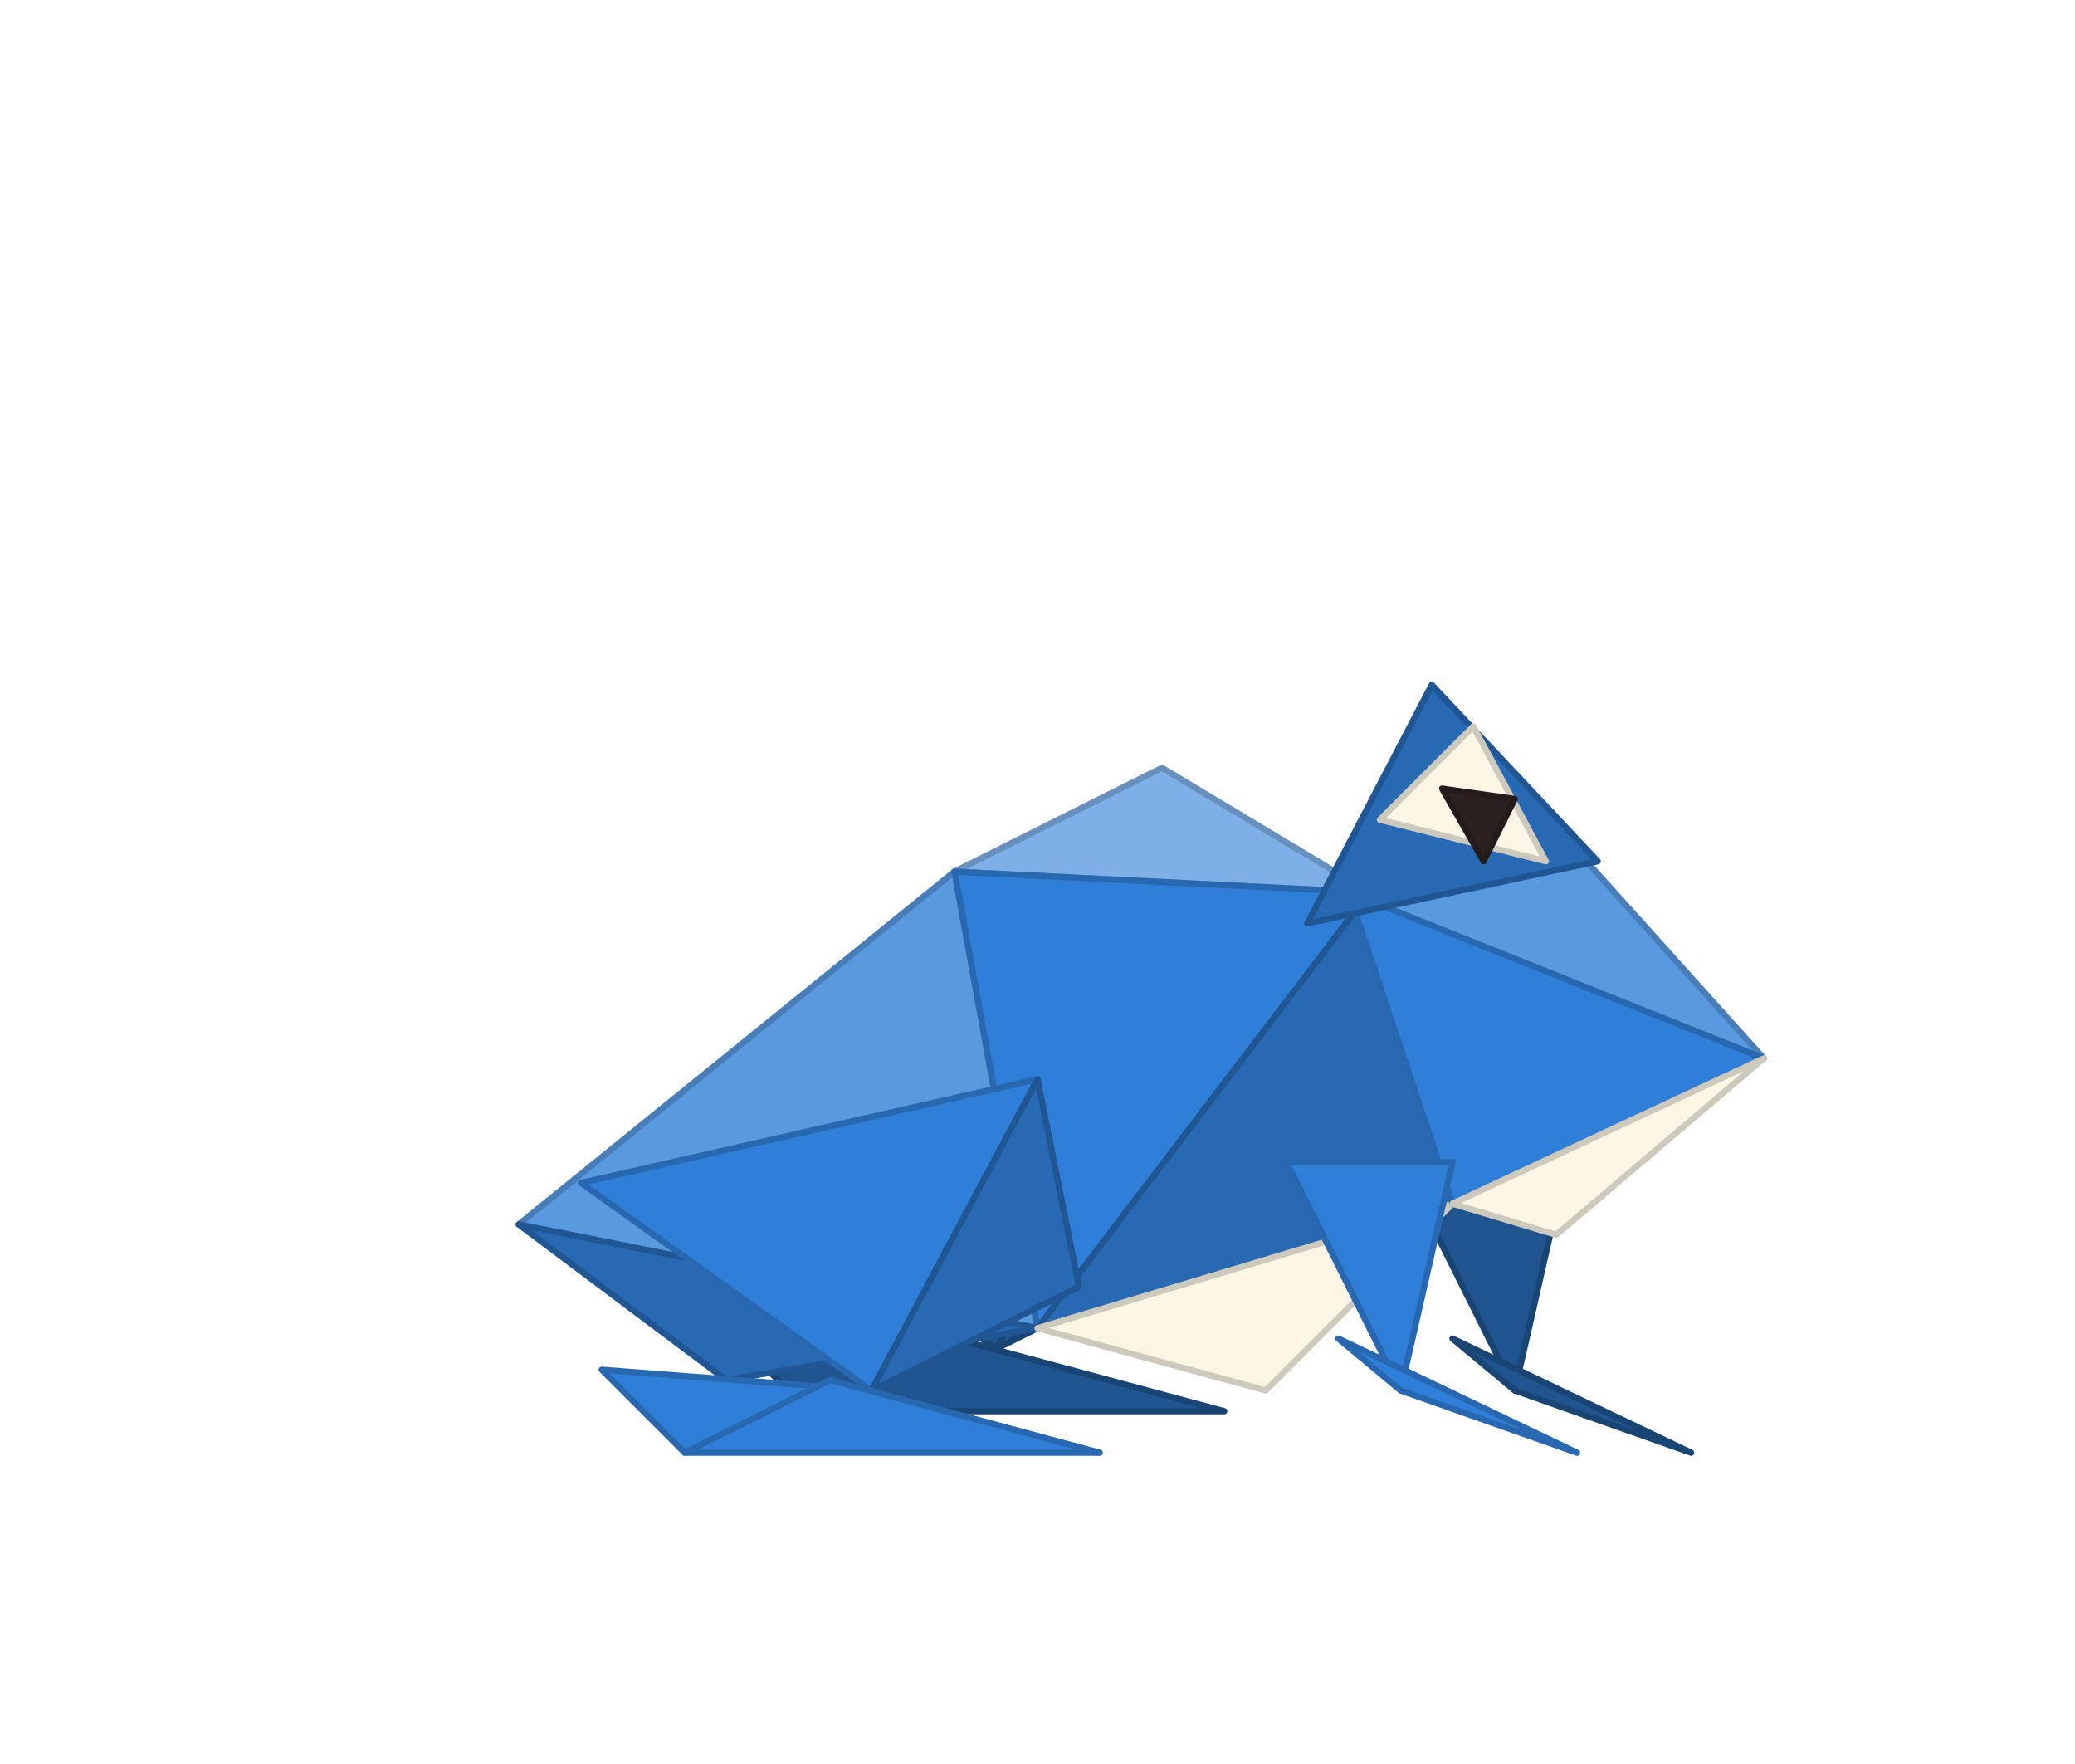
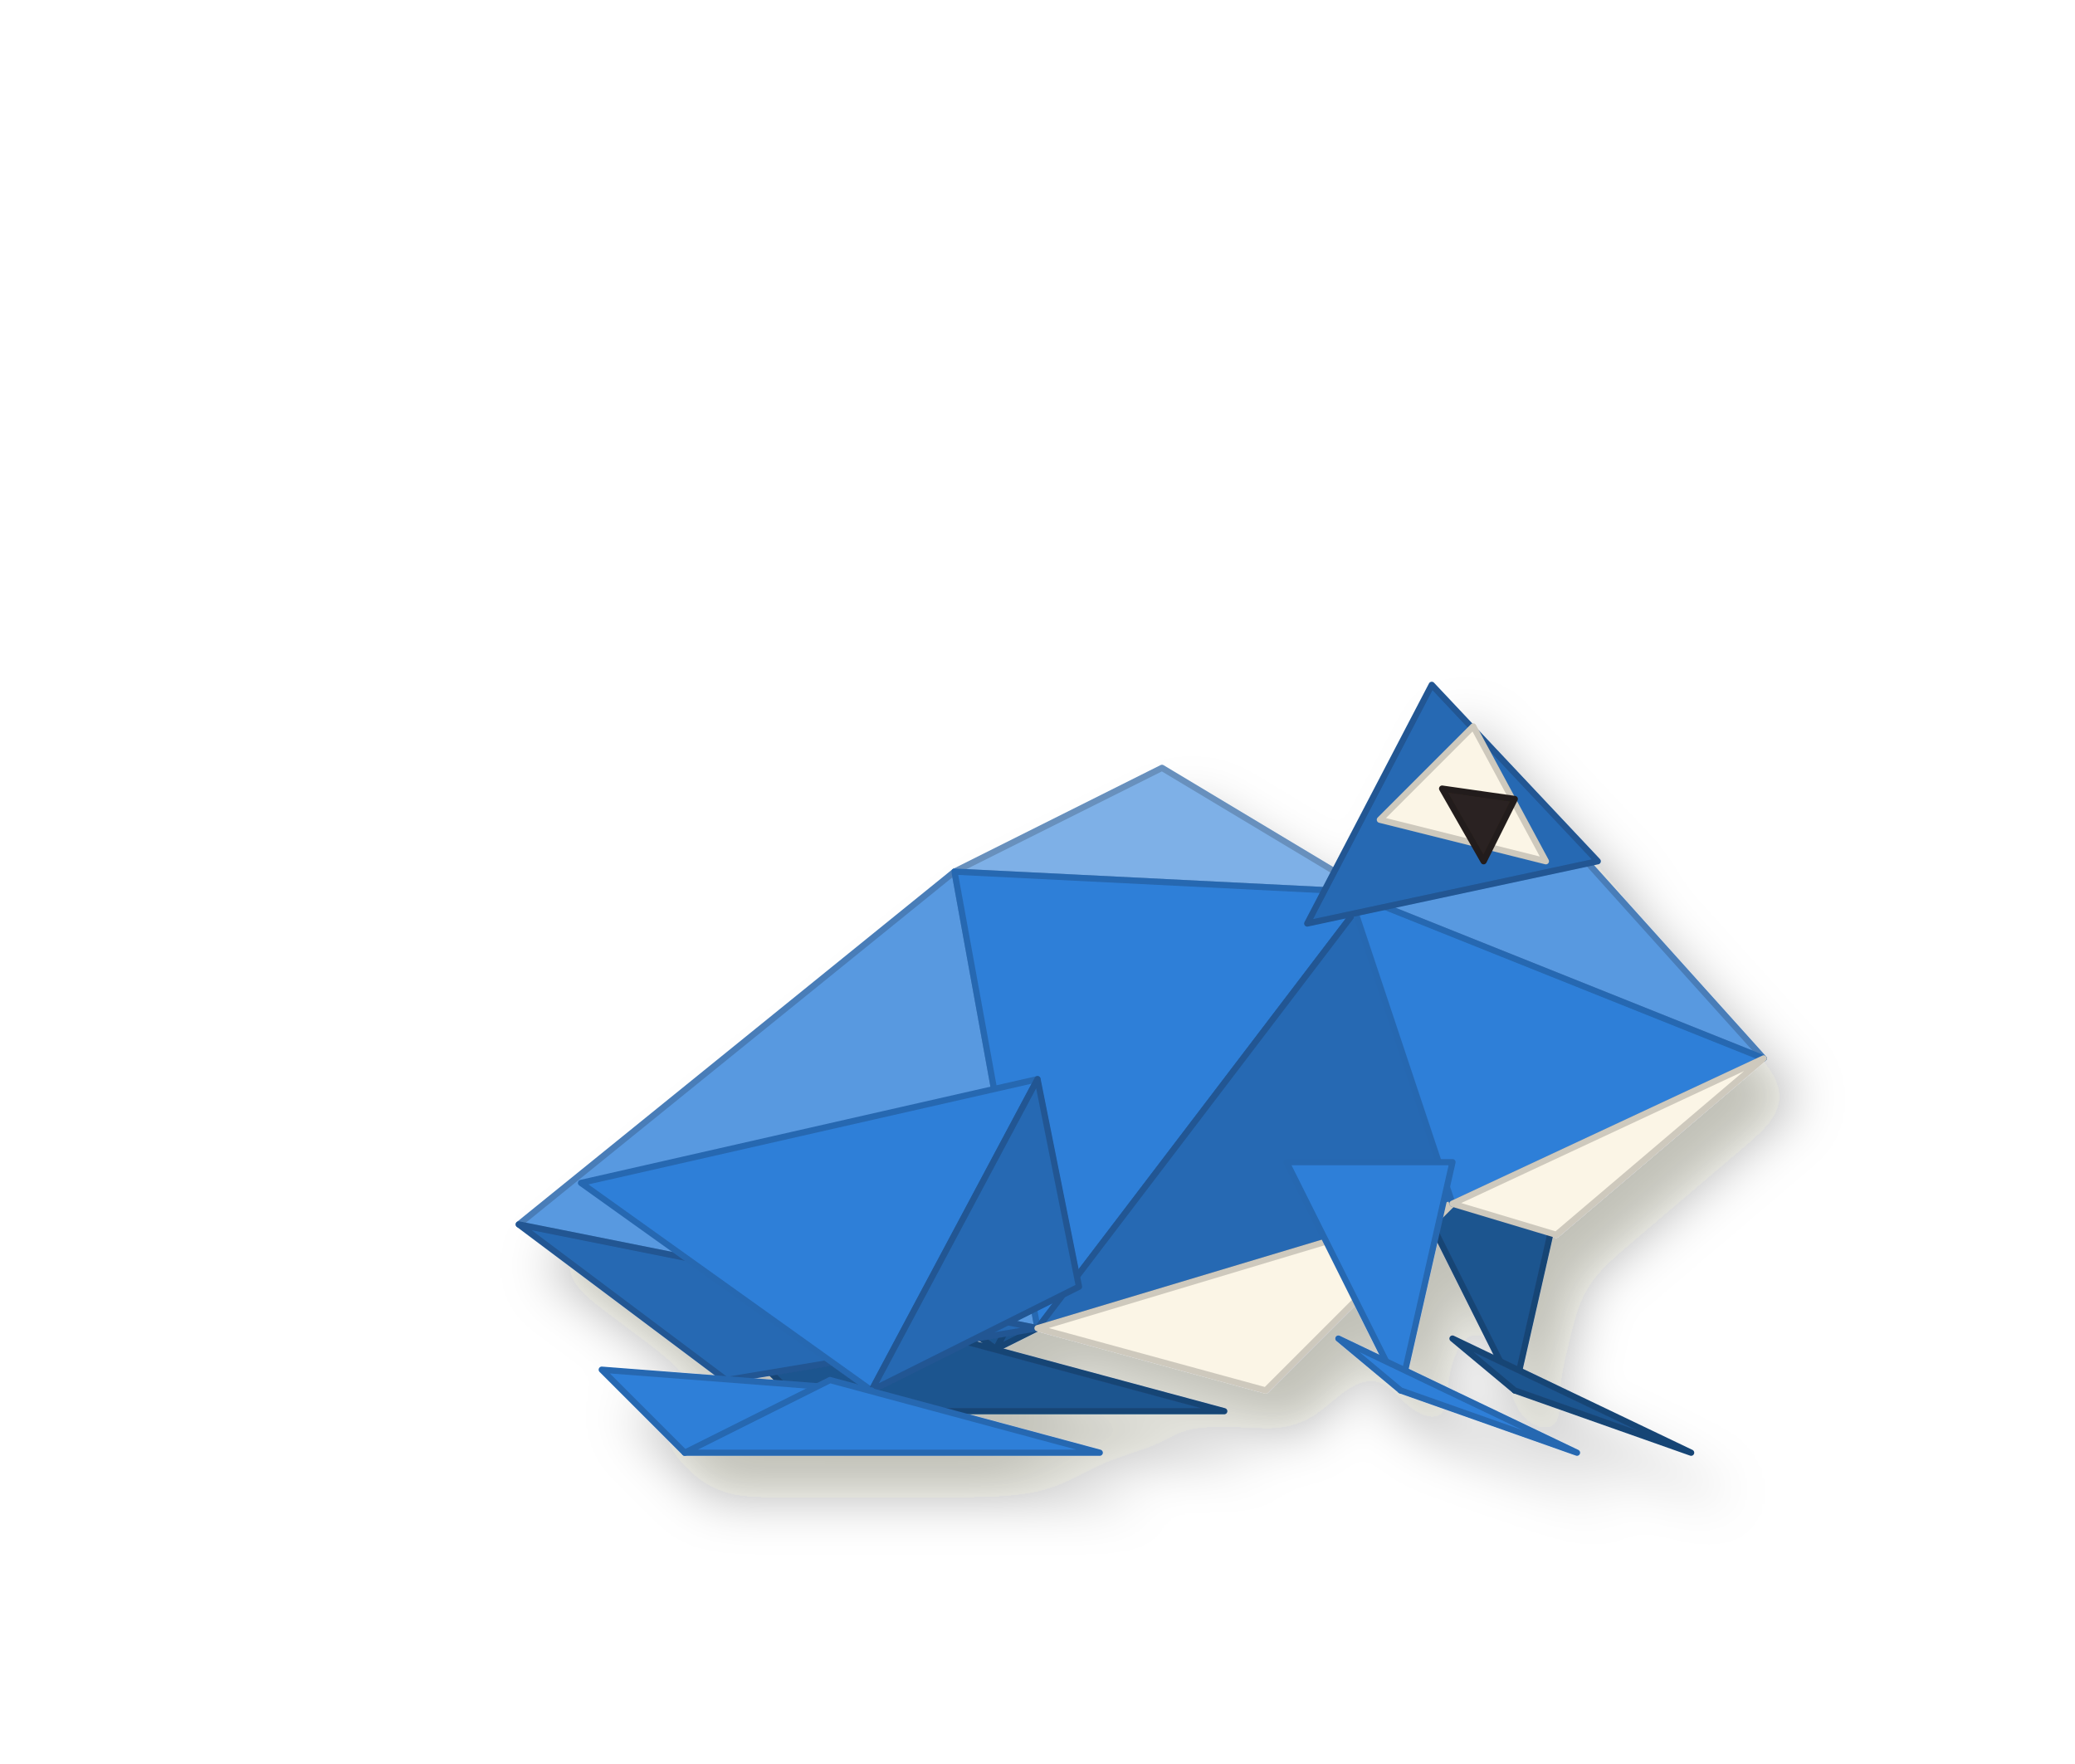
<svg xmlns="http://www.w3.org/2000/svg" viewBox="0 0 200 170" width="400" height="340">
-   <polygon points="68,110 112,100 96,130" fill="#1f548f" stroke="#194575" stroke-width="0.6" stroke-linejoin="round" />
-   <polygon points="112,100 116,120 96,130" fill="#1f548f" stroke="#194575" stroke-width="0.6" stroke-linejoin="round" />
-   <polygon points="96,130 70,128 78,136" fill="#1f548f" stroke="#194575" stroke-width="0.6" stroke-linejoin="round" />
-   <polygon points="78,136 92,129 118,136" fill="#1f548f" stroke="#194575" stroke-width="0.6" stroke-linejoin="round" />
-   <polygon points="135,112 151,112 146,134" fill="#1f548f" stroke="#194575" stroke-width="0.6" stroke-linejoin="round" />
-   <polygon points="146,134 140,129 163,140" fill="#1f548f" stroke="#194575" stroke-width="0.6" stroke-linejoin="round" />
-   <polygon points="50,118 92,84 100,128" fill="#5999e0" stroke="#497db8" stroke-width="0.6" stroke-linejoin="round" />
-   <polygon points="92,84 112,74 132,86" fill="#7eb0e7" stroke="#6790bd" stroke-width="0.6" stroke-linejoin="round" />
-   <polygon points="92,84 132,86 100,128" fill="#2f7fd8" stroke="#2768b1" stroke-width="0.6" stroke-linejoin="round" />
-   <polygon points="132,86 140,116 100,128" fill="#2769b3" stroke="#205693" stroke-width="0.6" stroke-linejoin="round" />
-   <polygon points="50,118 100,128 70,133" fill="#2769b3" stroke="#205693" stroke-width="0.6" stroke-linejoin="round" />
-   <polygon points="100,128 140,116 122,134" fill="#fbf5e6" stroke="#cec9bd" stroke-width="0.6" stroke-linejoin="round" />
-   <polygon points="130,86 152,82 170,102" fill="#5999e0" stroke="#497db8" stroke-width="0.6" stroke-linejoin="round" />
-   <polygon points="130,86 170,102 140,116" fill="#2f7fd8" stroke="#2768b1" stroke-width="0.6" stroke-linejoin="round" />
-   <polygon points="140,116 170,102 150,119" fill="#fbf5e6" stroke="#cec9bd" stroke-width="0.6" stroke-linejoin="round" />
-   <polygon points="126,89 138,66 154,83" fill="#2769b3" stroke="#205693" stroke-width="0.6" stroke-linejoin="round" />
-   <polygon points="133,79 142,70 149,83" fill="#fbf5e6" stroke="#cec9bd" stroke-width="0.6" stroke-linejoin="round" />
-   <polygon points="139,76 146,77 143,83" fill="#2b2220" stroke="#231c1a" stroke-width="0.6" stroke-linejoin="round" />
-   <polygon points="56,114 100,104 84,134" fill="#2f7fd8" stroke="#2768b1" stroke-width="0.6" stroke-linejoin="round" />
-   <polygon points="100,104 104,124 84,134" fill="#2769b3" stroke="#205693" stroke-width="0.6" stroke-linejoin="round" />
-   <polygon points="84,134 58,132 66,140" fill="#2f7fd8" stroke="#2768b1" stroke-width="0.6" stroke-linejoin="round" />
-   <polygon points="66,140 80,133 106,140" fill="#2f7fd8" stroke="#2768b1" stroke-width="0.6" stroke-linejoin="round" />
-   <polygon points="124,112 140,112 135,134" fill="#2f7fd8" stroke="#2768b1" stroke-width="0.6" stroke-linejoin="round" />
-   <polygon points="135,134 129,129 152,140" fill="#2f7fd8" stroke="#2768b1" stroke-width="0.6" stroke-linejoin="round" />
+   <filter id="papier-J2-grenouille-attente" x="-20%" y="-20%" width="140%" height="145%" color-interpolation-filters="sRGB">
+     <feTurbulence type="fractalNoise" baseFrequency="0.85" numOctaves="3" seed="4" result="bruit" />
+     <feDiffuseLighting in="bruit" lighting-color="#fff" surfaceScale="0.3" diffuseConstant="1.16" result="relief">
+       <feDistantLight azimuth="225" elevation="60" />
+     </feDiffuseLighting>
+     <feComposite in="SourceGraphic" in2="relief" operator="arithmetic" k1="1" result="feuille" />
+     <feDropShadow in="feuille" dx="3" dy="4" stdDeviation="2.5" flood-color="#1d1410" flood-opacity="0.28" />
+   </filter>
+   <g filter="url(#papier-J2-grenouille-attente)">
+     <polygon points="68,110 112,100 96,130" fill="#1f548f" stroke="#194575" stroke-width="0.6" stroke-linejoin="round" />
+     <polygon points="112,100 116,120 96,130" fill="#1f548f" stroke="#194575" stroke-width="0.6" stroke-linejoin="round" />
+     <polygon points="96,130 70,128 78,136" fill="#1f548f" stroke="#194575" stroke-width="0.6" stroke-linejoin="round" />
+     <polygon points="78,136 92,129 118,136" fill="#1f548f" stroke="#194575" stroke-width="0.6" stroke-linejoin="round" />
+     <polygon points="135,112 151,112 146,134" fill="#1f548f" stroke="#194575" stroke-width="0.6" stroke-linejoin="round" />
+     <polygon points="146,134 140,129 163,140" fill="#1f548f" stroke="#194575" stroke-width="0.6" stroke-linejoin="round" />
+     <polygon points="50,118 92,84 100,128" fill="#5999e0" stroke="#497db8" stroke-width="0.6" stroke-linejoin="round" />
+     <polygon points="92,84 112,74 132,86" fill="#7eb0e7" stroke="#6790bd" stroke-width="0.6" stroke-linejoin="round" />
+     <polygon points="92,84 132,86 100,128" fill="#2f7fd8" stroke="#2768b1" stroke-width="0.6" stroke-linejoin="round" />
+     <polygon points="132,86 140,116 100,128" fill="#2769b3" stroke="#205693" stroke-width="0.6" stroke-linejoin="round" />
+     <polygon points="50,118 100,128 70,133" fill="#2769b3" stroke="#205693" stroke-width="0.6" stroke-linejoin="round" />
+     <polygon points="100,128 140,116 122,134" fill="#fbf5e6" stroke="#cec9bd" stroke-width="0.6" stroke-linejoin="round" />
+     <polygon points="130,86 152,82 170,102" fill="#5999e0" stroke="#497db8" stroke-width="0.6" stroke-linejoin="round" />
+     <polygon points="130,86 170,102 140,116" fill="#2f7fd8" stroke="#2768b1" stroke-width="0.6" stroke-linejoin="round" />
+     <polygon points="140,116 170,102 150,119" fill="#fbf5e6" stroke="#cec9bd" stroke-width="0.6" stroke-linejoin="round" />
+     <polygon points="126,89 138,66 154,83" fill="#2769b3" stroke="#205693" stroke-width="0.6" stroke-linejoin="round" />
+     <polygon points="133,79 142,70 149,83" fill="#fbf5e6" stroke="#cec9bd" stroke-width="0.6" stroke-linejoin="round" />
+     <polygon points="139,76 146,77 143,83" fill="#2b2220" stroke="#231c1a" stroke-width="0.6" stroke-linejoin="round" />
+     <polygon points="56,114 100,104 84,134" fill="#2f7fd8" stroke="#2768b1" stroke-width="0.6" stroke-linejoin="round" />
+     <polygon points="100,104 104,124 84,134" fill="#2769b3" stroke="#205693" stroke-width="0.6" stroke-linejoin="round" />
+     <polygon points="84,134 58,132 66,140" fill="#2f7fd8" stroke="#2768b1" stroke-width="0.6" stroke-linejoin="round" />
+     <polygon points="66,140 80,133 106,140" fill="#2f7fd8" stroke="#2768b1" stroke-width="0.6" stroke-linejoin="round" />
+     <polygon points="124,112 140,112 135,134" fill="#2f7fd8" stroke="#2768b1" stroke-width="0.6" stroke-linejoin="round" />
+     <polygon points="135,134 129,129 152,140" fill="#2f7fd8" stroke="#2768b1" stroke-width="0.6" stroke-linejoin="round" />
+   </g>
</svg>
